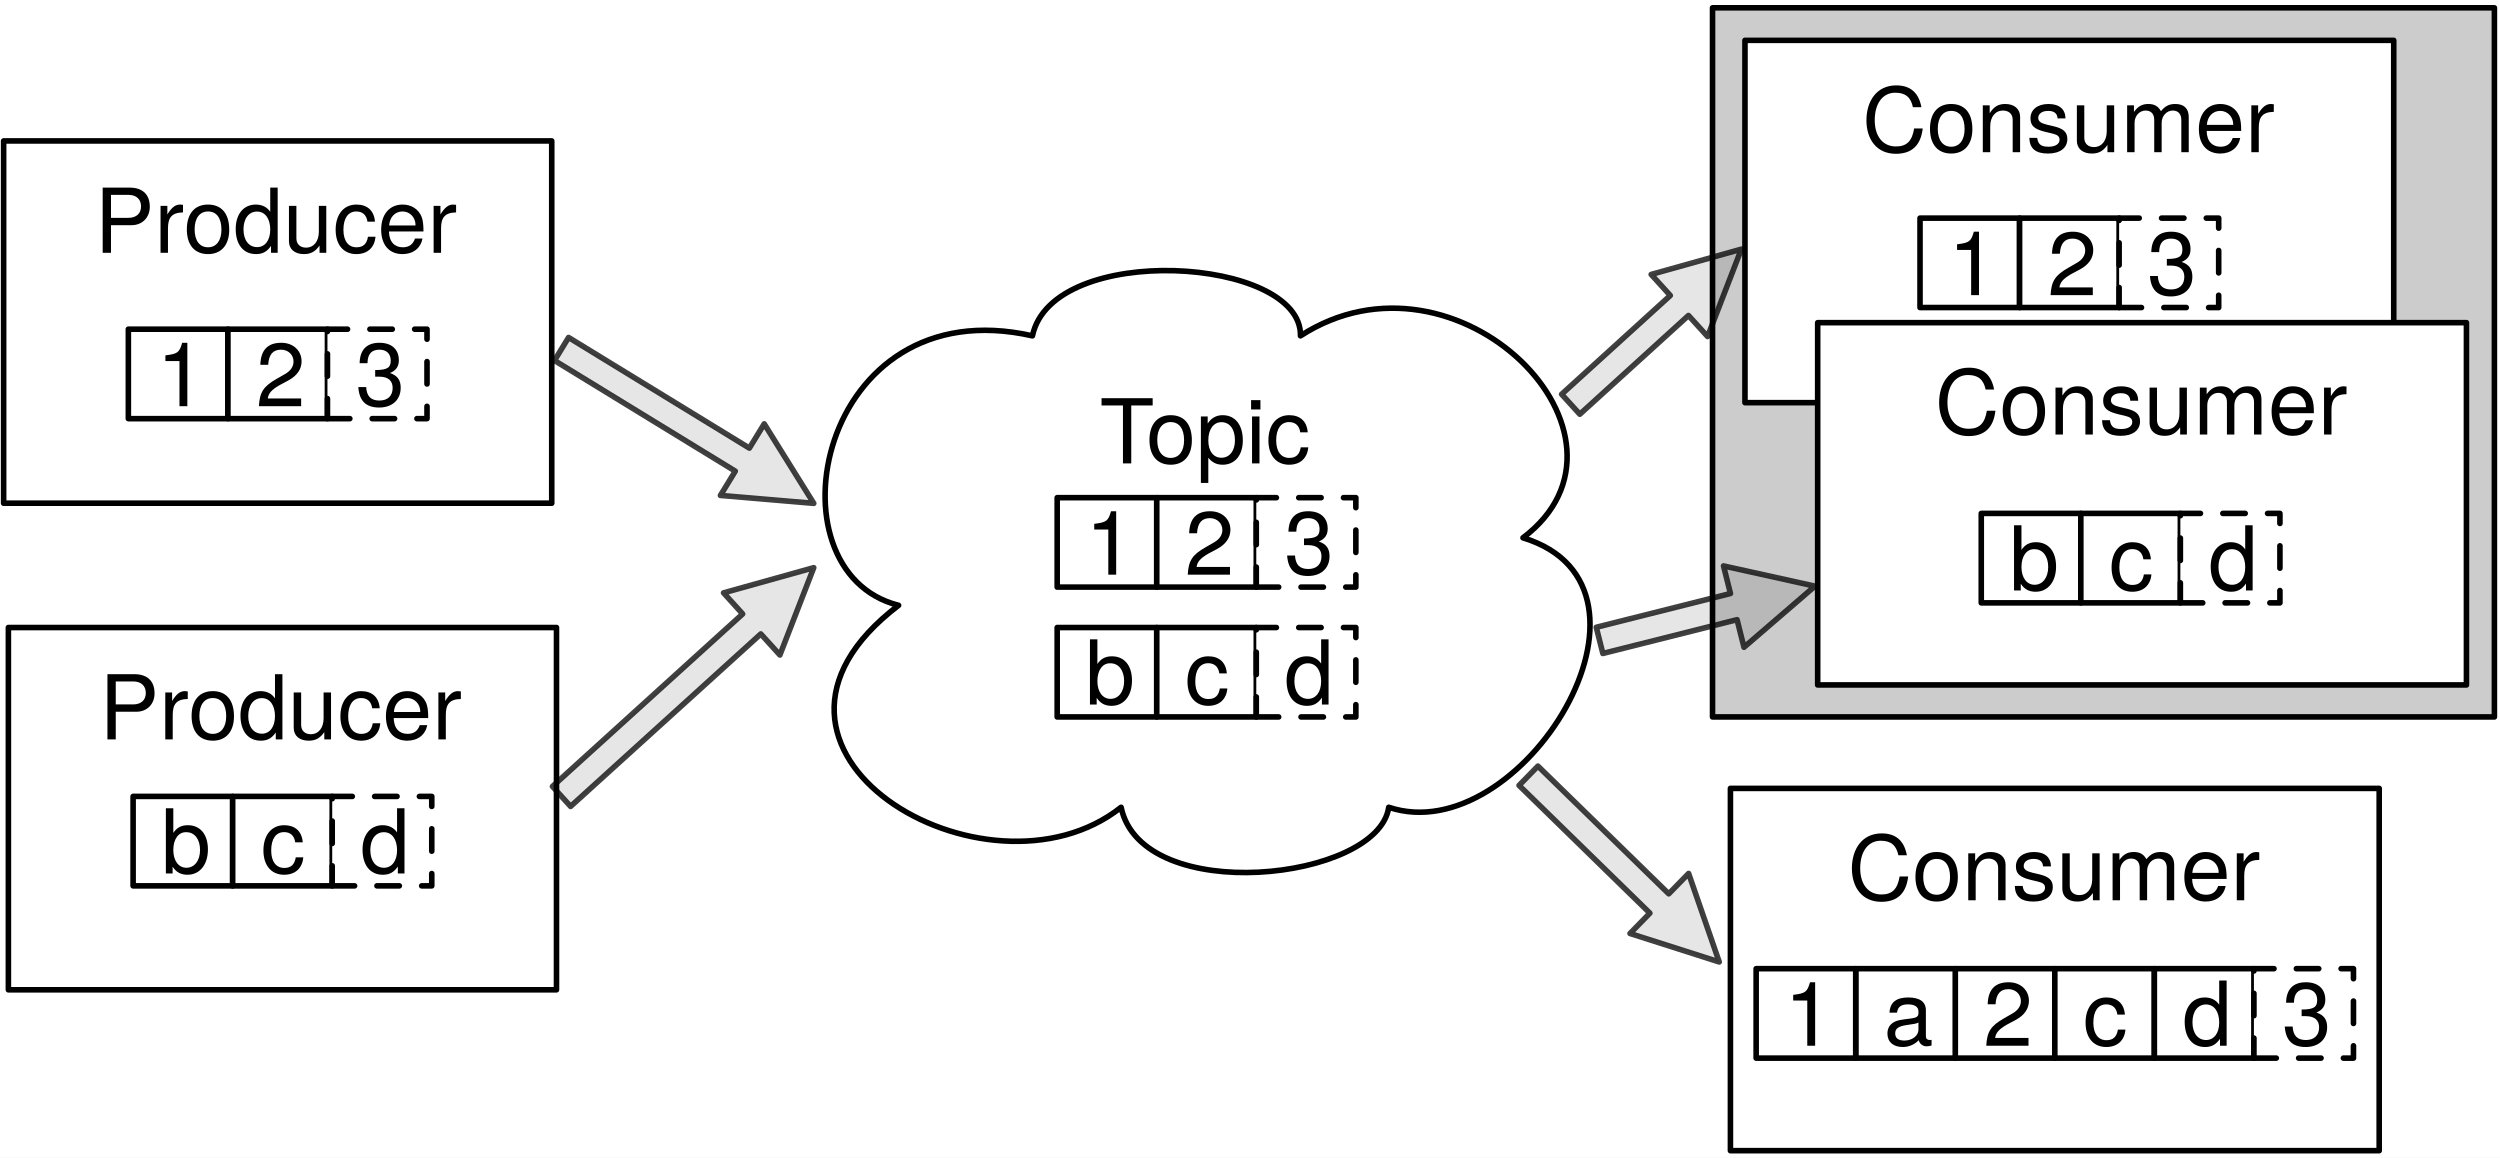
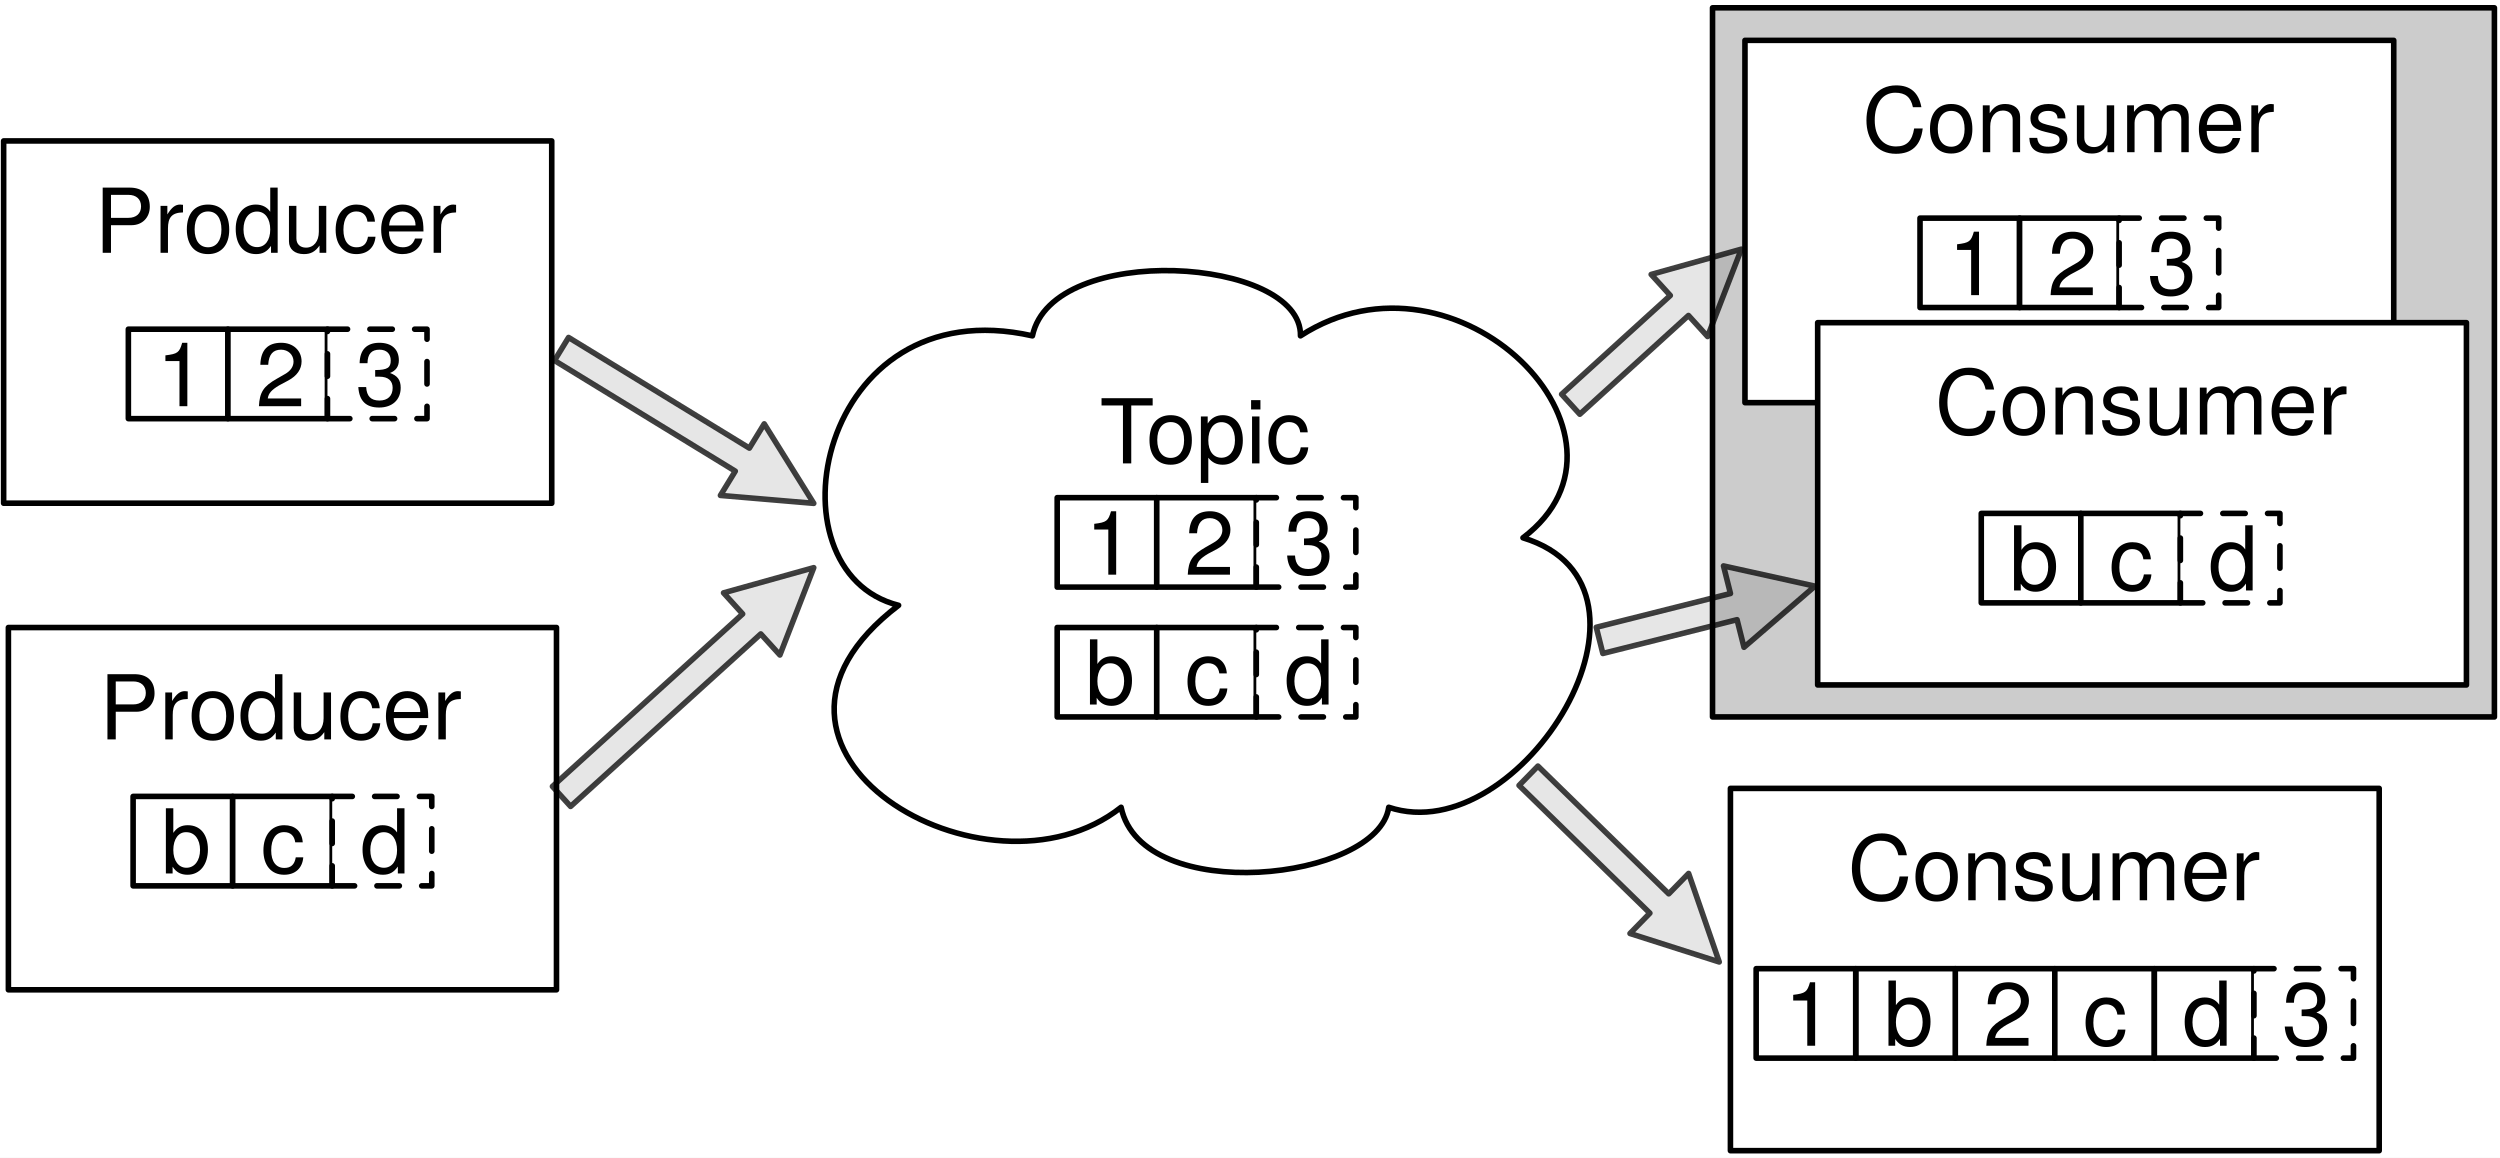
<svg xmlns="http://www.w3.org/2000/svg" version="1.1" viewBox="218 182 447 207" width="447" height="207">
  <defs />
-   <g id="Canvas_1" fill="none" fill-opacity="1" stroke="none" stroke-opacity="1" stroke-dasharray="none">
+   <g id="Canvas_1" fill-opacity="1" fill="none" stroke="none" stroke-opacity="1" stroke-dasharray="none">
    <rect fill="white" x="218" y="182" width="447" height="207" />
    <g id="Canvas_1_Layer_1">
      <g id="Graphic_157">
        <rect x="524.2" y="183.4" width="139.8" height="126.791" fill="#ccc" />
        <rect x="524.2" y="183.4" width="139.8" height="126.791" stroke="black" stroke-linecap="round" stroke-linejoin="round" stroke-width="1" />
      </g>
      <g id="Graphic_105">
        <rect x="219.5" y="294.2" width="98" height="64.776" fill="white" />
        <rect x="219.5" y="294.2" width="98" height="64.776" stroke="black" stroke-linecap="round" stroke-linejoin="round" stroke-width="1" />
        <text transform="translate(224.5 299.2)" fill="black">
          <tspan font-family="Helvetica Neue" font-size="16" fill="black" x="11.256" y="15">Producer</tspan>
        </text>
      </g>
      <g id="Graphic_7">
        <path d="M 378.669 290.232 C 354.595 284.196 364.195 233.378 402.597 242.049 C 406.16 225.146 450.817 227.89 450.525 242.049 C 478.526 223.939 514.31 260.05 490.308 278.159 C 519.109 286.939 489.945 334.245 466.308 326.342 C 464.416 339.514 422.161 344.123 418.452 326.342 C 394.524 345.331 344.632 316.135 378.669 290.232 Z" fill="white" />
        <path d="M 378.669 290.232 C 354.595 284.196 364.195 233.378 402.597 242.049 C 406.16 225.146 450.817 227.89 450.525 242.049 C 478.526 223.939 514.31 260.05 490.308 278.159 C 519.109 286.939 489.945 334.245 466.308 326.342 C 464.416 339.514 422.161 344.123 418.452 326.342 C 394.524 345.331 344.632 316.135 378.669 290.232 Z" stroke="black" stroke-linecap="round" stroke-linejoin="round" stroke-width="1" />
        <text transform="translate(386.5925 249.8587)" fill="black">
          <tspan font-family="Helvetica Neue" font-size="16" fill="black" x="28.021" y="15">Topic</tspan>
        </text>
      </g>
      <g id="Graphic_51">
        <path d="M 317.14 246.459 L 319.66 242.341 L 351.988 262.125 L 354.643 257.787 L 363.5 272 L 346.813 270.581 L 349.468 266.243 Z" fill="black" fill-opacity=".1" />
        <path d="M 317.14 246.459 L 319.66 242.341 L 351.988 262.125 L 354.643 257.787 L 363.5 272 L 346.813 270.581 L 349.468 266.243 Z" stroke="black" stroke-opacity=".75" stroke-linecap="round" stroke-linejoin="round" stroke-width="1" />
      </g>
      <g id="Group_103">
        <g id="Graphic_5">
          <rect x="218.65" y="207.2" width="98" height="64.776" fill="white" />
          <rect x="218.65" y="207.2" width="98" height="64.776" stroke="black" stroke-linecap="round" stroke-linejoin="round" stroke-width="1" />
          <text transform="translate(223.65 212.2)" fill="black">
            <tspan font-family="Helvetica Neue" font-size="16" fill="black" x="11.256" y="15">Producer</tspan>
          </text>
        </g>
        <g id="Group_81">
          <g id="Graphic_78">
            <rect x="240.95" y="240.861" width="17.8" height="15.991" fill="white" />
            <rect x="240.95" y="240.861" width="17.8" height="15.991" stroke="black" stroke-linecap="round" stroke-linejoin="round" stroke-width="1" />
            <text transform="translate(245.95 239.6324)" fill="black">
              <tspan font-family="Helvetica Neue" font-size="16" fill="black" x="0" y="15">1</tspan>
            </text>
          </g>
          <g id="Graphic_79">
            <rect x="258.75" y="240.861" width="17.8" height="15.991" fill="white" />
            <rect x="258.75" y="240.861" width="17.8" height="15.991" stroke="black" stroke-linecap="round" stroke-linejoin="round" stroke-width="1" />
            <text transform="translate(263.75 239.6324)" fill="black">
              <tspan font-family="Helvetica Neue" font-size="16" fill="black" x="0" y="15">2</tspan>
            </text>
          </g>
          <g id="Graphic_80">
            <rect x="276.55" y="240.861" width="17.8" height="15.991" fill="white" />
            <path d="M 276.55 256.852 L 294.35 256.852 L 294.35 240.861 L 276.55 240.861 Z" stroke="black" stroke-linecap="round" stroke-linejoin="round" stroke-dasharray="4.0,4.0" stroke-width="1" />
            <text transform="translate(281.55 239.6324)" fill="black">
              <tspan font-family="Helvetica Neue" font-size="16" fill="black" x="0" y="15">3</tspan>
            </text>
          </g>
        </g>
      </g>
      <g id="Graphic_12">
        <rect x="530" y="189.218" width="116" height="64.776" fill="white" />
        <rect x="530" y="189.218" width="116" height="64.776" stroke="black" stroke-linecap="round" stroke-linejoin="round" stroke-width="1" />
        <text transform="translate(535 194.2182)" fill="black">
          <tspan font-family="Helvetica Neue" font-size="16" fill="black" x="15.952" y="15">Consumer</tspan>
        </text>
      </g>
      <g id="Group_106">
        <g id="Graphic_109">
          <rect x="241.8" y="324.4" width="17.8" height="15.991" fill="white" />
          <rect x="241.8" y="324.4" width="17.8" height="15.991" stroke="black" stroke-linecap="round" stroke-linejoin="round" stroke-width="1" />
          <text transform="translate(246.8 323.1717)" fill="black">
            <tspan font-family="Helvetica Neue" font-size="16" fill="black" x="0" y="15">b</tspan>
          </text>
        </g>
        <g id="Graphic_108">
          <rect x="259.6" y="324.4" width="17.8" height="15.991" fill="white" />
          <rect x="259.6" y="324.4" width="17.8" height="15.991" stroke="black" stroke-linecap="round" stroke-linejoin="round" stroke-width="1" />
          <text transform="translate(264.6 323.1717)" fill="black">
            <tspan font-family="Helvetica Neue" font-size="16" fill="black" x="0" y="15">c</tspan>
          </text>
        </g>
        <g id="Graphic_107">
          <rect x="277.4" y="324.4" width="17.8" height="15.991" fill="white" />
          <path d="M 277.4 340.391 L 295.2 340.391 L 295.2 324.4 L 277.4 324.4 Z" stroke="black" stroke-linecap="round" stroke-linejoin="round" stroke-dasharray="4.0,4.0" stroke-width="1" />
          <text transform="translate(282.4 323.1717)" fill="black">
            <tspan font-family="Helvetica Neue" font-size="16" fill="black" x="0" y="15">d</tspan>
          </text>
        </g>
      </g>
      <g id="Graphic_111">
        <path d="M 320.022 326.188 L 316.778 322.612 L 350.786 291.771 L 347.37 288.003 L 363.5 283.5 L 357.446 299.115 L 354.03 295.347 Z" fill="black" fill-opacity=".1" />
        <path d="M 320.022 326.188 L 316.778 322.612 L 350.786 291.771 L 347.37 288.003 L 363.5 283.5 L 357.446 299.115 L 354.03 295.347 Z" stroke="black" stroke-opacity=".75" stroke-linecap="round" stroke-linejoin="round" stroke-width="1" />
      </g>
      <g id="Graphic_130">
        <rect x="543" y="239.694" width="116" height="64.776" fill="white" />
        <rect x="543" y="239.694" width="116" height="64.776" stroke="black" stroke-linecap="round" stroke-linejoin="round" stroke-width="1" />
        <text transform="translate(548 244.694)" fill="black">
          <tspan font-family="Helvetica Neue" font-size="16" fill="black" x="15.952" y="15">Consumer</tspan>
        </text>
      </g>
      <g id="Group_132">
        <g id="Graphic_135">
          <rect x="407.025" y="270.982" width="17.8" height="15.991" fill="white" />
          <rect x="407.025" y="270.982" width="17.8" height="15.991" stroke="black" stroke-linecap="round" stroke-linejoin="round" stroke-width="1" />
          <text transform="translate(412.025 269.7538)" fill="black">
            <tspan font-family="Helvetica Neue" font-size="16" fill="black" x="0" y="15">1</tspan>
          </text>
        </g>
        <g id="Graphic_134">
          <rect x="424.825" y="270.982" width="17.8" height="15.991" fill="white" />
          <rect x="424.825" y="270.982" width="17.8" height="15.991" stroke="black" stroke-linecap="round" stroke-linejoin="round" stroke-width="1" />
          <text transform="translate(429.825 269.7538)" fill="black">
            <tspan font-family="Helvetica Neue" font-size="16" fill="black" x="0" y="15">2</tspan>
          </text>
        </g>
        <g id="Graphic_133">
          <rect x="442.625" y="270.982" width="17.8" height="15.991" fill="white" />
          <path d="M 442.625 286.974 L 460.425 286.974 L 460.425 270.982 L 442.625 270.982 Z" stroke="black" stroke-linecap="round" stroke-linejoin="round" stroke-dasharray="4.0,4.0" stroke-width="1" />
          <text transform="translate(447.625 269.7538)" fill="black">
            <tspan font-family="Helvetica Neue" font-size="16" fill="black" x="0" y="15">3</tspan>
          </text>
        </g>
      </g>
      <g id="Group_136">
        <g id="Graphic_139">
          <rect x="407.025" y="294.2" width="17.8" height="15.991" fill="white" />
          <rect x="407.025" y="294.2" width="17.8" height="15.991" stroke="black" stroke-linecap="round" stroke-linejoin="round" stroke-width="1" />
          <text transform="translate(412.025 292.9717)" fill="black">
            <tspan font-family="Helvetica Neue" font-size="16" fill="black" x="0" y="15">b</tspan>
          </text>
        </g>
        <g id="Graphic_138">
          <rect x="424.825" y="294.2" width="17.8" height="15.991" fill="white" />
          <rect x="424.825" y="294.2" width="17.8" height="15.991" stroke="black" stroke-linecap="round" stroke-linejoin="round" stroke-width="1" />
          <text transform="translate(429.825 292.9717)" fill="black">
            <tspan font-family="Helvetica Neue" font-size="16" fill="black" x="0" y="15">c</tspan>
          </text>
        </g>
        <g id="Graphic_137">
          <rect x="442.625" y="294.2" width="17.8" height="15.991" fill="white" />
          <path d="M 442.625 310.191 L 460.425 310.191 L 460.425 294.2 L 442.625 294.2 Z" stroke="black" stroke-linecap="round" stroke-linejoin="round" stroke-dasharray="4.0,4.0" stroke-width="1" />
          <text transform="translate(447.625 292.9717)" fill="black">
            <tspan font-family="Helvetica Neue" font-size="16" fill="black" x="0" y="15">d</tspan>
          </text>
        </g>
      </g>
      <g id="Graphic_140">
        <rect x="527.4" y="322.964" width="116" height="64.776" fill="white" />
        <rect x="527.4" y="322.964" width="116" height="64.776" stroke="black" stroke-linecap="round" stroke-linejoin="round" stroke-width="1" />
        <text transform="translate(532.4 327.9643)" fill="black">
          <tspan font-family="Helvetica Neue" font-size="16" fill="black" x="15.952" y="15">Consumer</tspan>
        </text>
      </g>
      <g id="Group_141">
        <g id="Graphic_147">
          <rect x="567.6" y="355.2" width="17.8" height="15.991" fill="white" />
          <rect x="567.6" y="355.2" width="17.8" height="15.991" stroke="black" stroke-linecap="round" stroke-linejoin="round" stroke-width="1" />
          <text transform="translate(572.6 353.9717)" fill="black">
            <tspan font-family="Helvetica Neue" font-size="16" fill="black" x="0" y="15">2</tspan>
          </text>
        </g>
        <g id="Graphic_146">
          <rect x="585.4" y="355.2" width="17.8" height="15.991" fill="white" />
          <rect x="585.4" y="355.2" width="17.8" height="15.991" stroke="black" stroke-linecap="round" stroke-linejoin="round" stroke-width="1" />
          <text transform="translate(590.4 353.9717)" fill="black">
            <tspan font-family="Helvetica Neue" font-size="16" fill="black" x="0" y="15">c</tspan>
          </text>
        </g>
        <g id="Graphic_145">
          <rect x="603.2" y="355.2" width="17.8" height="15.991" fill="white" />
          <rect x="603.2" y="355.2" width="17.8" height="15.991" stroke="black" stroke-linecap="round" stroke-linejoin="round" stroke-width="1" />
          <text transform="translate(608.2 353.9717)" fill="black">
            <tspan font-family="Helvetica Neue" font-size="16" fill="black" x="0" y="15">d</tspan>
          </text>
        </g>
        <g id="Graphic_144">
          <rect x="621" y="355.2" width="17.8" height="15.991" fill="white" />
          <path d="M 621 371.191 L 638.8 371.191 L 638.8 355.2 L 621 355.2 Z" stroke="black" stroke-linecap="round" stroke-linejoin="round" stroke-dasharray="4.0,4.0" stroke-width="1" />
          <text transform="translate(626 353.9717)" fill="black">
            <tspan font-family="Helvetica Neue" font-size="16" fill="black" x="0" y="15">3</tspan>
          </text>
        </g>
        <g id="Graphic_143">
          <rect x="549.8" y="355.2" width="17.8" height="15.991" fill="white" />
          <rect x="549.8" y="355.2" width="17.8" height="15.991" stroke="black" stroke-linecap="round" stroke-linejoin="round" stroke-width="1" />
          <text transform="translate(554.8 353.9717)" fill="black">
-             <tspan font-family="Helvetica Neue" font-size="16" fill="black" x="0" y="15">a</tspan>
+             <tspan font-family="Helvetica Neue" font-size="16" fill="black" x="0" y="15">b</tspan>
          </text>
        </g>
        <g id="Graphic_142">
          <rect x="532" y="355.2" width="17.8" height="15.991" fill="white" />
          <rect x="532" y="355.2" width="17.8" height="15.991" stroke="black" stroke-linecap="round" stroke-linejoin="round" stroke-width="1" />
          <text transform="translate(537 353.9717)" fill="black">
            <tspan font-family="Helvetica Neue" font-size="16" fill="black" x="0" y="15">1</tspan>
          </text>
        </g>
      </g>
      <g id="Group_148">
        <g id="Graphic_151">
          <rect x="561.3" y="221" width="17.8" height="15.991" fill="white" />
          <rect x="561.3" y="221" width="17.8" height="15.991" stroke="black" stroke-linecap="round" stroke-linejoin="round" stroke-width="1" />
          <text transform="translate(566.3 219.7717)" fill="black">
            <tspan font-family="Helvetica Neue" font-size="16" fill="black" x="0" y="15">1</tspan>
          </text>
        </g>
        <g id="Graphic_150">
          <rect x="579.1" y="221" width="17.8" height="15.991" fill="white" />
          <rect x="579.1" y="221" width="17.8" height="15.991" stroke="black" stroke-linecap="round" stroke-linejoin="round" stroke-width="1" />
          <text transform="translate(584.1 219.7717)" fill="black">
            <tspan font-family="Helvetica Neue" font-size="16" fill="black" x="0" y="15">2</tspan>
          </text>
        </g>
        <g id="Graphic_149">
          <rect x="596.9" y="221" width="17.8" height="15.991" fill="white" />
          <path d="M 596.9 236.991 L 614.7 236.991 L 614.7 221 L 596.9 221 Z" stroke="black" stroke-linecap="round" stroke-linejoin="round" stroke-dasharray="4.0,4.0" stroke-width="1" />
          <text transform="translate(601.9 219.7717)" fill="black">
            <tspan font-family="Helvetica Neue" font-size="16" fill="black" x="0" y="15">3</tspan>
          </text>
        </g>
      </g>
      <g id="Group_152">
        <g id="Graphic_155">
          <rect x="572.25" y="273.8" width="17.8" height="15.991" fill="white" />
          <rect x="572.25" y="273.8" width="17.8" height="15.991" stroke="black" stroke-linecap="round" stroke-linejoin="round" stroke-width="1" />
          <text transform="translate(577.25 272.5717)" fill="black">
            <tspan font-family="Helvetica Neue" font-size="16" fill="black" x="0" y="15">b</tspan>
          </text>
        </g>
        <g id="Graphic_154">
          <rect x="590.05" y="273.8" width="17.8" height="15.991" fill="white" />
          <rect x="590.05" y="273.8" width="17.8" height="15.991" stroke="black" stroke-linecap="round" stroke-linejoin="round" stroke-width="1" />
          <text transform="translate(595.05 272.5717)" fill="black">
            <tspan font-family="Helvetica Neue" font-size="16" fill="black" x="0" y="15">c</tspan>
          </text>
        </g>
        <g id="Graphic_153">
          <rect x="607.85" y="273.8" width="17.8" height="15.991" fill="white" />
          <path d="M 607.85 289.791 L 625.65 289.791 L 625.65 273.8 L 607.85 273.8 Z" stroke="black" stroke-linecap="round" stroke-linejoin="round" stroke-dasharray="4.0,4.0" stroke-width="1" />
          <text transform="translate(612.85 272.5717)" fill="black">
            <tspan font-family="Helvetica Neue" font-size="16" fill="black" x="0" y="15">d</tspan>
          </text>
        </g>
      </g>
      <g id="Graphic_131">
        <path d="M 504.589 298.841 L 503.411 294.159 L 527.405 288.119 L 526.163 283.187 L 542.515 286.805 L 529.825 297.733 L 528.584 292.801 Z" fill="black" fill-opacity=".1" />
        <path d="M 504.589 298.841 L 503.411 294.159 L 527.405 288.119 L 526.163 283.187 L 542.515 286.805 L 529.825 297.733 L 528.584 292.801 Z" stroke="black" stroke-opacity=".75" stroke-linecap="round" stroke-linejoin="round" stroke-width="1" />
      </g>
      <g id="Graphic_22">
        <path d="M 500.468 256.065 L 497.22 252.491 L 516.65 234.834 L 513.23 231.07 L 529.356 226.55 L 523.318 242.171 L 519.898 238.408 Z" fill="black" fill-opacity=".1" />
        <path d="M 500.468 256.065 L 497.22 252.491 L 516.65 234.834 L 513.23 231.07 L 529.356 226.55 L 523.318 242.171 L 519.898 238.408 Z" stroke="black" stroke-opacity=".75" stroke-linecap="round" stroke-linejoin="round" stroke-width="1" />
      </g>
      <g id="Graphic_158">
        <path d="M 489.606 322.432 L 492.979 318.977 L 516.371 341.813 L 519.924 338.173 L 525.4 354 L 509.446 348.907 L 512.999 345.268 Z" fill="black" fill-opacity=".1" />
        <path d="M 489.606 322.432 L 492.979 318.977 L 516.371 341.813 L 519.924 338.173 L 525.4 354 L 509.446 348.907 L 512.999 345.268 Z" stroke="black" stroke-opacity=".75" stroke-linecap="round" stroke-linejoin="round" stroke-width="1" />
      </g>
    </g>
  </g>
</svg>
